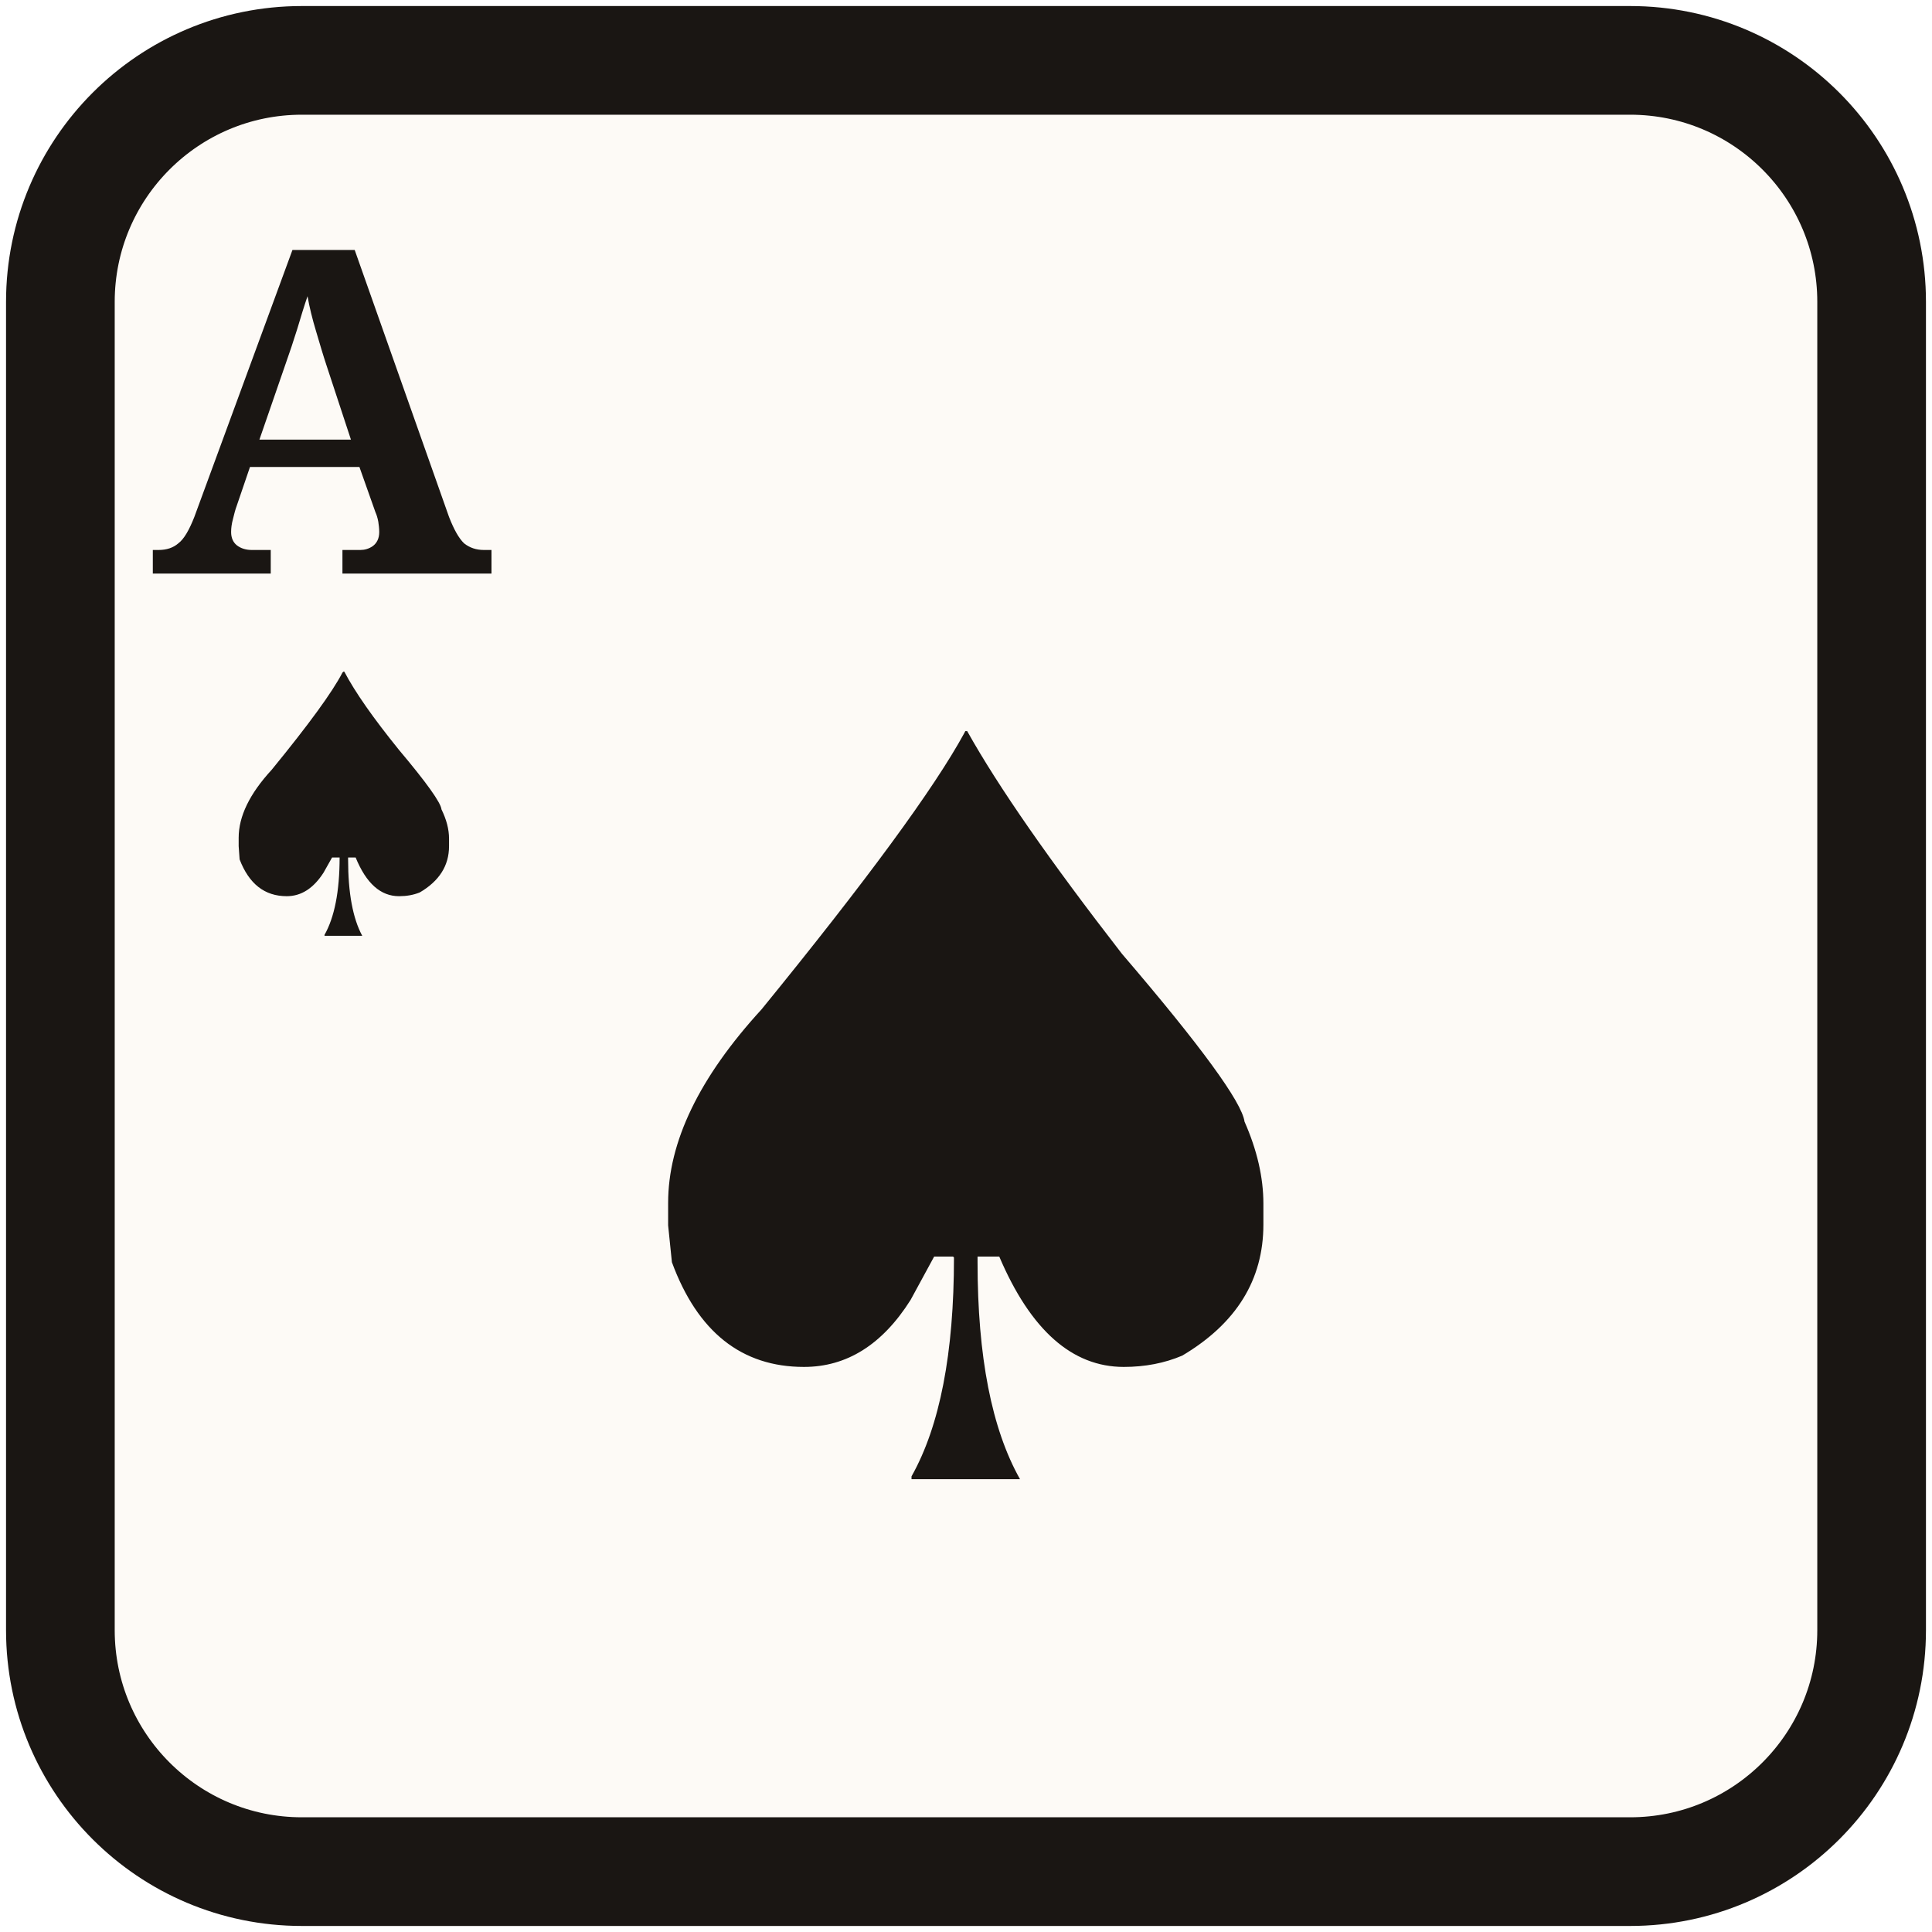
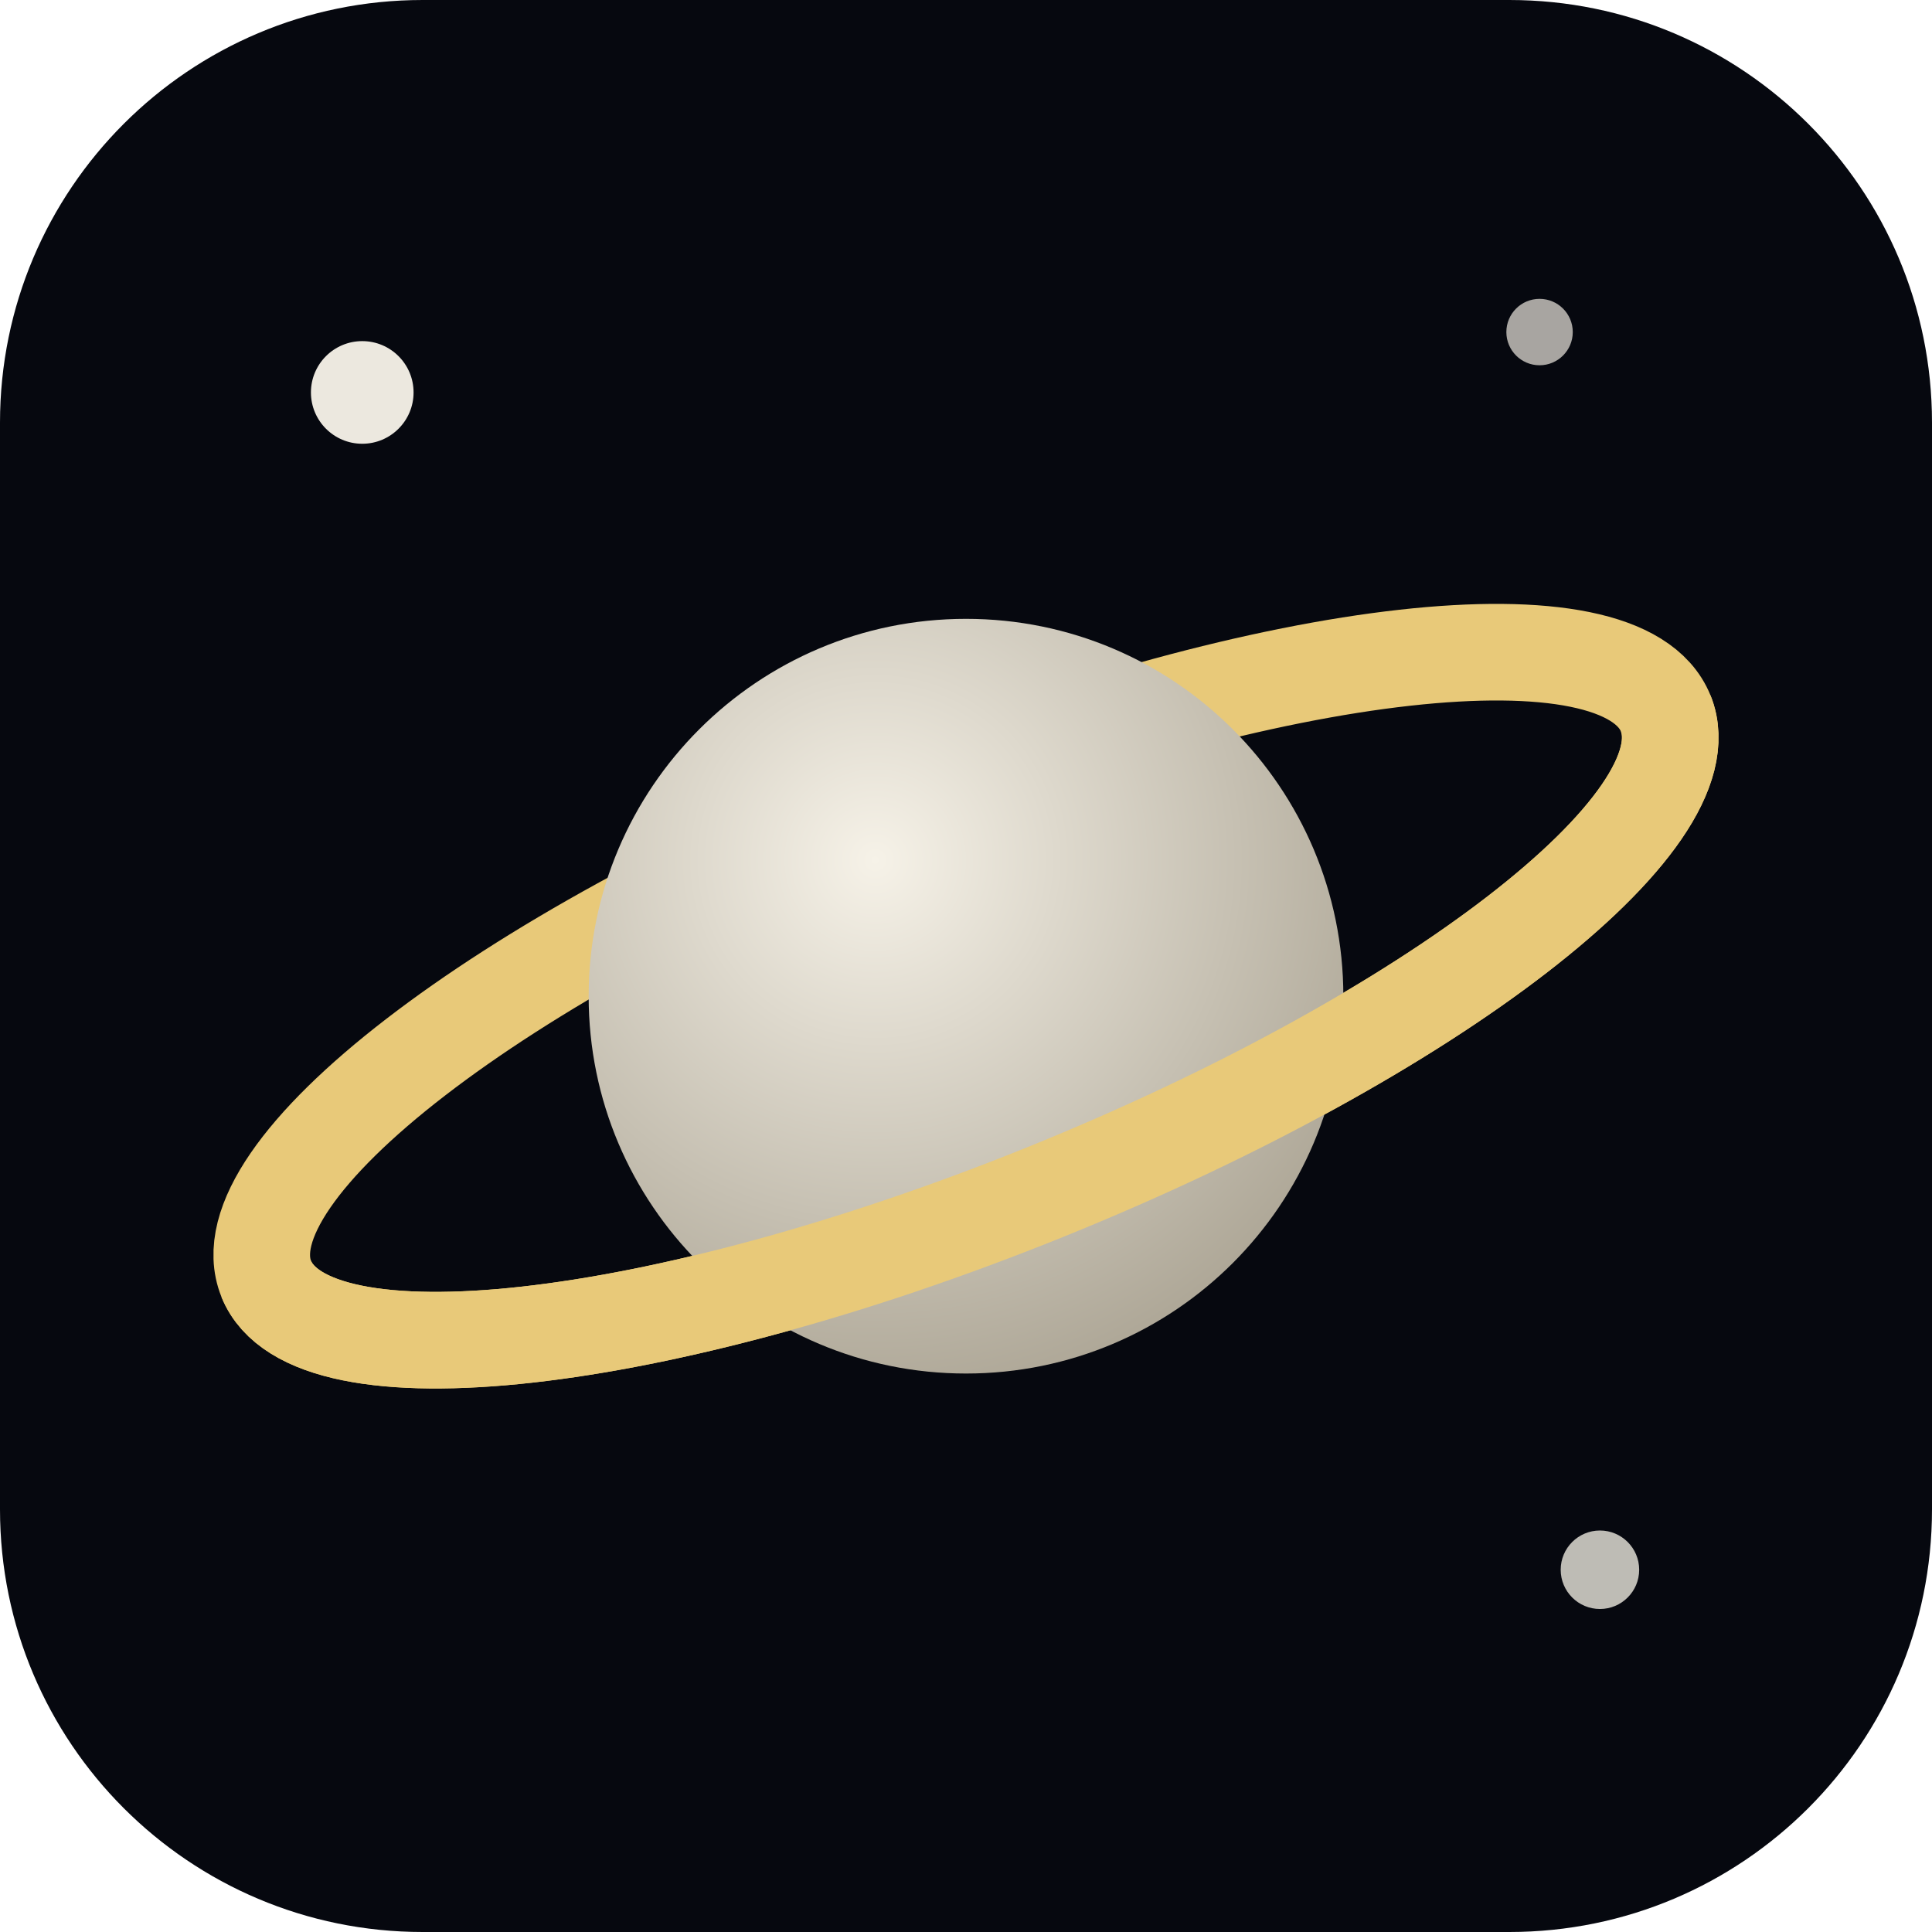
- <svg xmlns="http://www.w3.org/2000/svg" viewBox="0 0 32 32">
-   <rect x="1" y="1" width="30" height="30" rx="4" fill="#fdfaf6" stroke="#1a1613" stroke-width="1.8" />
-   <text x="2.5" y="9.5" font-family="Georgia,serif" font-size="7.5" font-weight="700" fill="#1a1613">A</text>
-   <text x="3" y="15.5" font-family="Georgia,serif" font-size="6" fill="#1a1613">♠</text>
-   <text x="16" y="24.5" font-family="Georgia,serif" font-size="17" text-anchor="middle" fill="#1a1613">♠</text>
+ <svg xmlns="http://www.w3.org/2000/svg" viewBox="0 0 64 64">
+   <defs>
+     <clipPath id="front">
+       <rect x="0" y="33" width="64" height="31" />
+     </clipPath>
+     <radialGradient id="shade" cx="38%" cy="32%" r="72%">
+       <stop offset="0" stop-color="#f6f2e8" />
+       <stop offset="1" stop-color="#aea797" />
+     </radialGradient>
+   </defs>
+   <rect width="64" height="64" rx="14" fill="#06080f" />
+   <circle cx="12" cy="13" r="1.7" fill="#ece8df" />
+   <circle cx="51" cy="11" r="1.1" fill="#ece8df" opacity="0.7" />
+   <circle cx="53" cy="52" r="1.3" fill="#ece8df" opacity="0.8" />
+   <g transform="rotate(-22 32 33)">
+     <ellipse cx="32" cy="33" rx="25" ry="7" fill="none" stroke="#e8c979" stroke-width="3.2" />
+   </g>
+   <circle cx="32" cy="33" r="12.5" fill="url(#shade)" />
+   <g transform="rotate(-22 32 33)" clip-path="url(#front)">
+     <ellipse cx="32" cy="33" rx="25" ry="7" fill="none" stroke="#e8c979" stroke-width="3.2" />
+   </g>
</svg>
